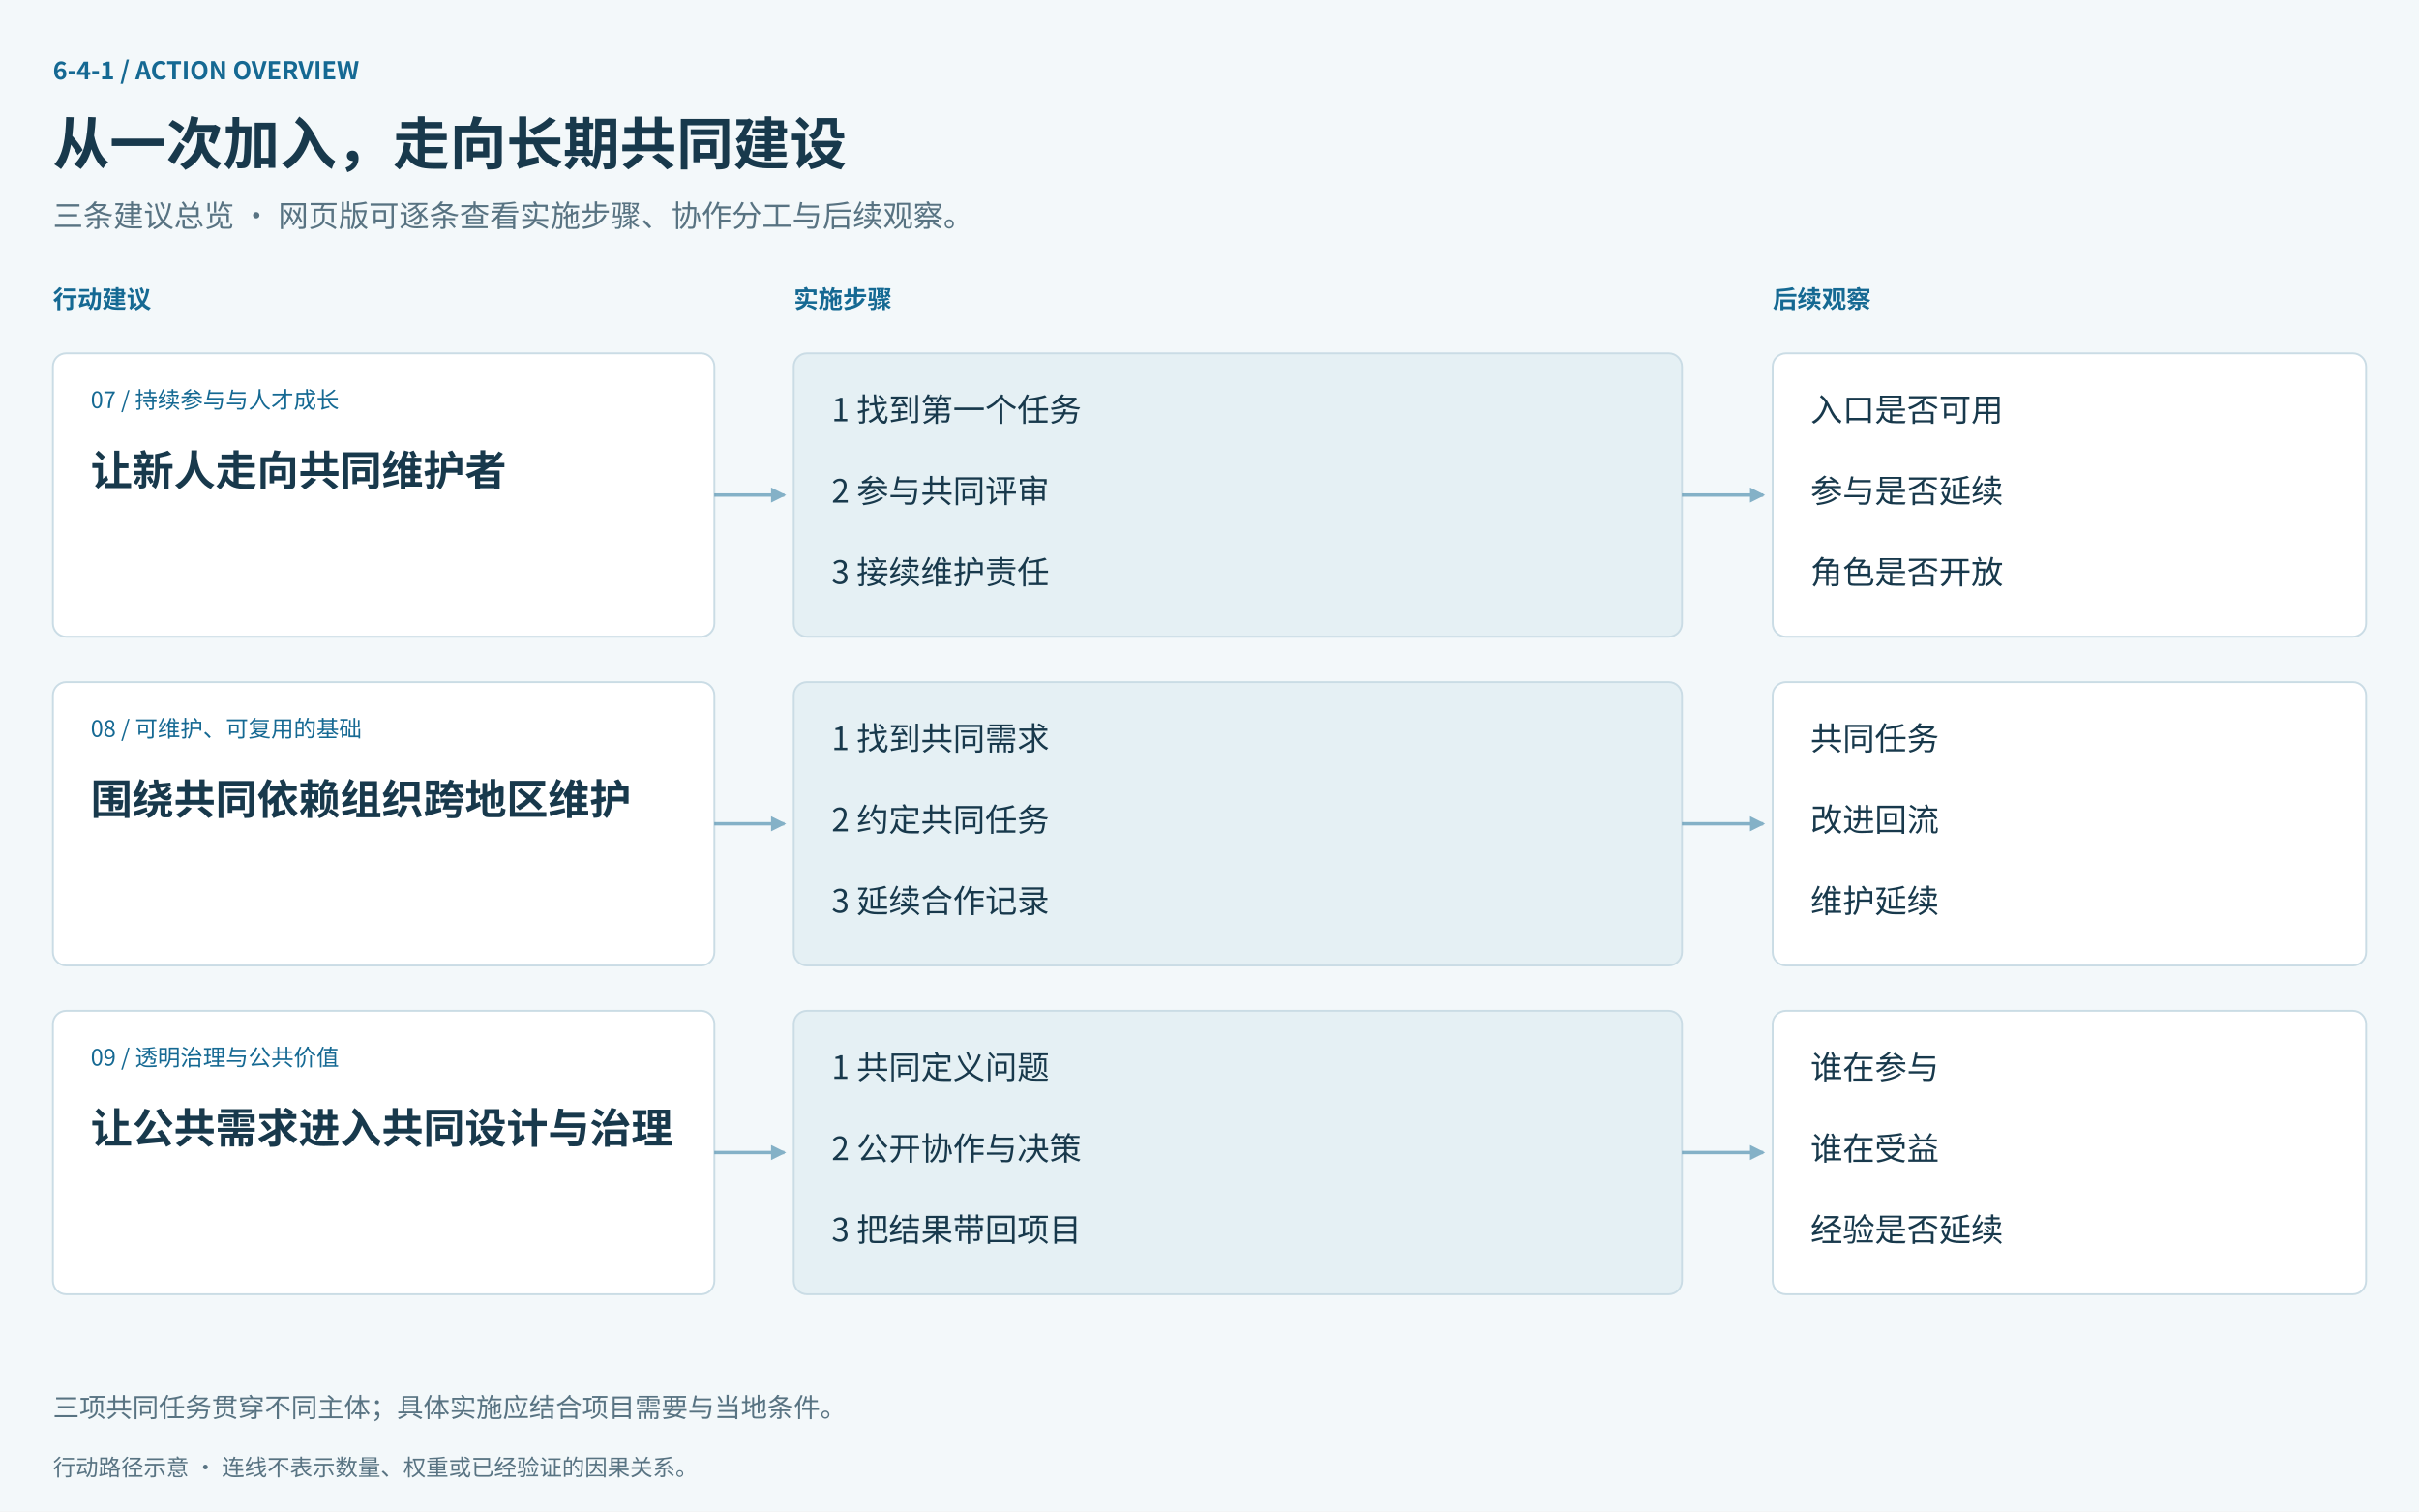
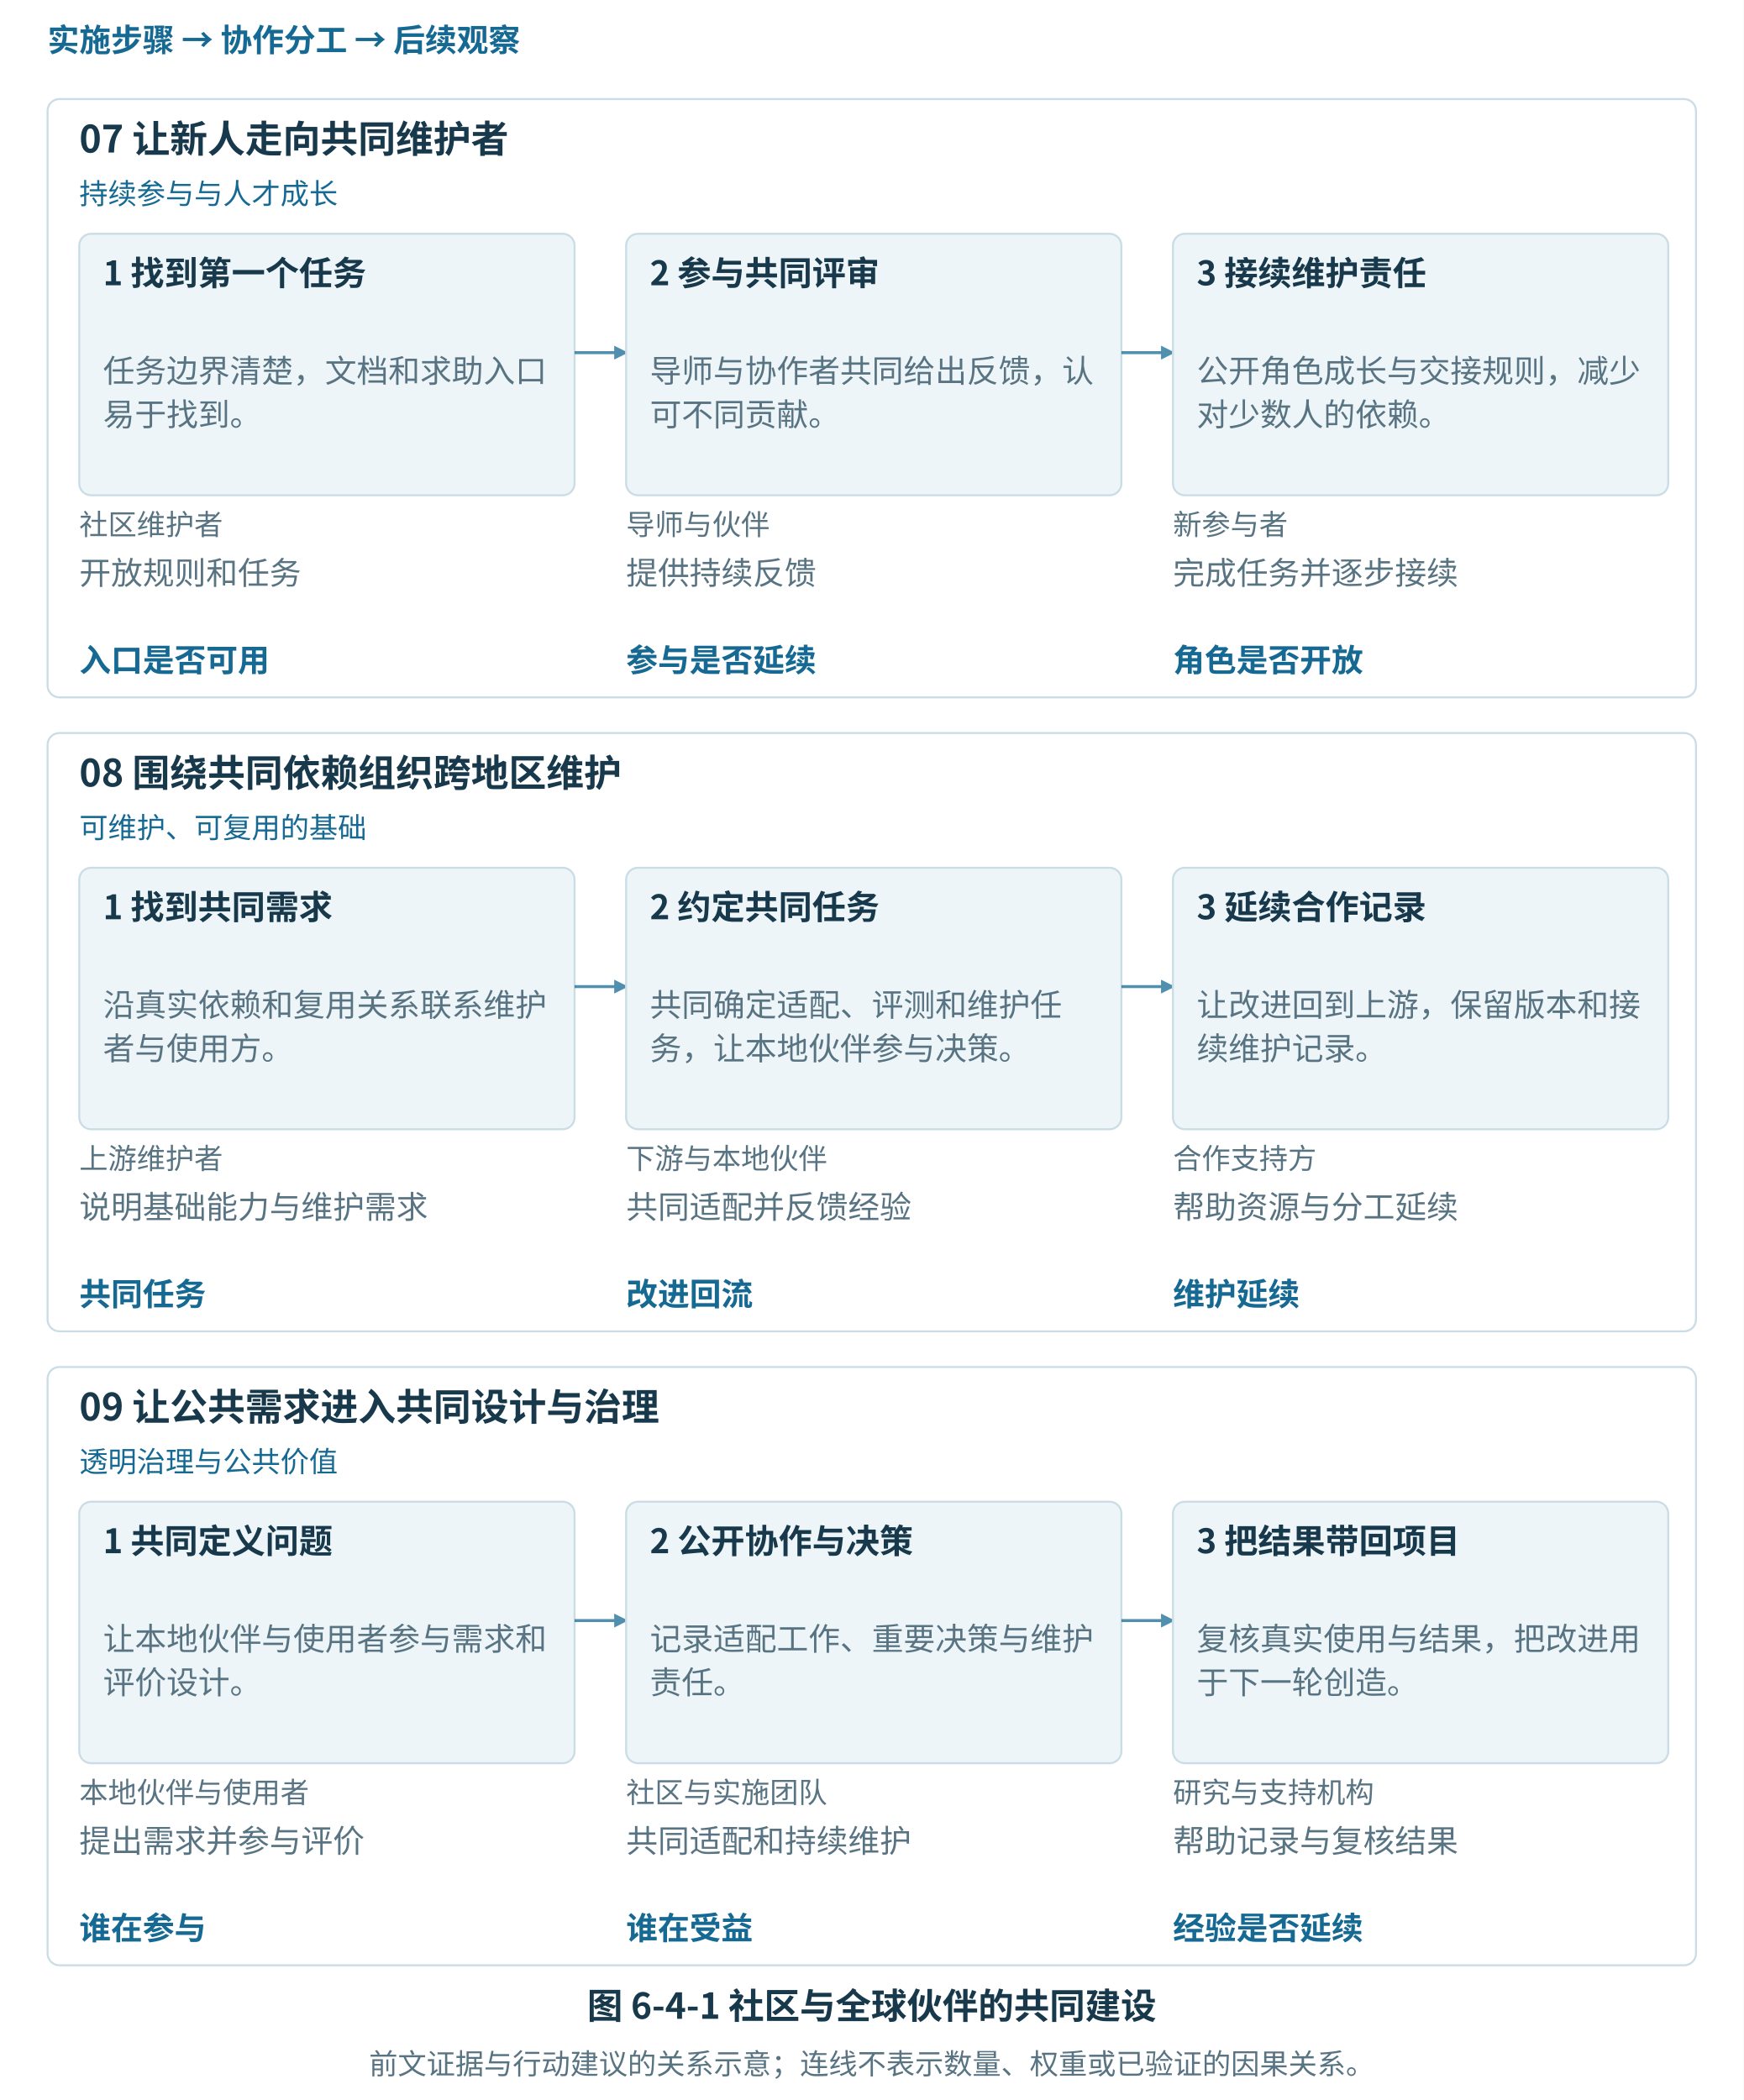
- <svg xmlns="http://www.w3.org/2000/svg" width="1280" height="800" viewBox="0 0 1280 800" role="img">
-   <rect width="1280" height="800" fill="#f3f8fa" />
+ <svg xmlns="http://www.w3.org/2000/svg" width="880" height="1060" viewBox="0 0 880 1060" role="img">
  <defs>
-     <marker id="arrow" markerWidth="8" markerHeight="8" refX="7" refY="4" orient="auto" markerUnits="userSpaceOnUse">
-       <path d="M0 0L8 4L0 8" fill="#156993" />
+     <marker id="arrow" markerWidth="7" markerHeight="7" refX="6" refY="3.5" orient="auto" markerUnits="userSpaceOnUse">
+       <path d="M0 0L7 3.5L0 7" fill="#156993" />
    </marker>
  </defs>
+   <rect width="880" height="1060" fill="#ffffff" />
  <g font-family="Noto Sans CJK SC,Arial,sans-serif" fill="#18394c">
-     <text x="28" y="42" font-size="13" font-weight="600" fill="#156993">6-4-1 / ACTION OVERVIEW</text>
-     <text x="28" y="87" font-size="30" font-weight="600" fill="#18394c">从一次加入，走向长期共同建设</text>
-     <text x="28" y="120" font-size="16" font-weight="400" fill="#587382">三条建议总览 · 网页版可逐条查看实施步骤、协作分工与后续观察。</text>
-     <text x="28" y="163" font-size="13" font-weight="600" fill="#156993">行动建议</text>
-     <text x="420" y="163" font-size="13" font-weight="600" fill="#156993">实施步骤</text>
-     <text x="938" y="163" font-size="13" font-weight="600" fill="#156993">后续观察</text>
-     <rect x="28" y="187" width="350" height="150" rx="7" fill="#fff" stroke="#cadce5" />
-     <text x="48" y="216" font-size="12" font-weight="400" fill="#156993">07 / 持续参与与人才成长</text>
-     <text x="48" y="257" font-size="22" font-weight="600" fill="#18394c">让新人走向共同维护者</text>
-     <path d="M378 262H415" stroke="#156993" stroke-width="1.8" fill="none" opacity="0.5" marker-end="url(#arrow)" />
-     <rect x="420" y="187" width="470" height="150" rx="7" fill="#e5f0f4" stroke="#cadce5" />
-     <text x="440" y="223" font-size="17" font-weight="400" fill="#18394c">1  找到第一个任务</text>
-     <text x="440" y="266" font-size="17" font-weight="400" fill="#18394c">2  参与共同评审</text>
-     <text x="440" y="309" font-size="17" font-weight="400" fill="#18394c">3  接续维护责任</text>
-     <path d="M890 262H933" stroke="#156993" stroke-width="1.8" fill="none" opacity="0.5" marker-end="url(#arrow)" />
-     <rect x="938" y="187" width="314" height="150" rx="7" fill="#fff" stroke="#cadce5" />
-     <text x="958" y="223" font-size="17" font-weight="400" fill="#18394c">入口是否可用</text>
-     <text x="958" y="266" font-size="17" font-weight="400" fill="#18394c">参与是否延续</text>
-     <text x="958" y="309" font-size="17" font-weight="400" fill="#18394c">角色是否开放</text>
-     <rect x="28" y="361" width="350" height="150" rx="7" fill="#fff" stroke="#cadce5" />
-     <text x="48" y="390" font-size="12" font-weight="400" fill="#156993">08 / 可维护、可复用的基础</text>
-     <text x="48" y="431" font-size="22" font-weight="600" fill="#18394c">围绕共同依赖组织跨地区维护</text>
-     <path d="M378 436H415" stroke="#156993" stroke-width="1.8" fill="none" opacity="0.5" marker-end="url(#arrow)" />
-     <rect x="420" y="361" width="470" height="150" rx="7" fill="#e5f0f4" stroke="#cadce5" />
-     <text x="440" y="397" font-size="17" font-weight="400" fill="#18394c">1  找到共同需求</text>
-     <text x="440" y="440" font-size="17" font-weight="400" fill="#18394c">2  约定共同任务</text>
-     <text x="440" y="483" font-size="17" font-weight="400" fill="#18394c">3  延续合作记录</text>
-     <path d="M890 436H933" stroke="#156993" stroke-width="1.8" fill="none" opacity="0.5" marker-end="url(#arrow)" />
-     <rect x="938" y="361" width="314" height="150" rx="7" fill="#fff" stroke="#cadce5" />
-     <text x="958" y="397" font-size="17" font-weight="400" fill="#18394c">共同任务</text>
-     <text x="958" y="440" font-size="17" font-weight="400" fill="#18394c">改进回流</text>
-     <text x="958" y="483" font-size="17" font-weight="400" fill="#18394c">维护延续</text>
-     <rect x="28" y="535" width="350" height="150" rx="7" fill="#fff" stroke="#cadce5" />
-     <text x="48" y="564" font-size="12" font-weight="400" fill="#156993">09 / 透明治理与公共价值</text>
-     <text x="48" y="605" font-size="22" font-weight="600" fill="#18394c">让公共需求进入共同设计与治理</text>
-     <path d="M378 610H415" stroke="#156993" stroke-width="1.8" fill="none" opacity="0.5" marker-end="url(#arrow)" />
-     <rect x="420" y="535" width="470" height="150" rx="7" fill="#e5f0f4" stroke="#cadce5" />
-     <text x="440" y="571" font-size="17" font-weight="400" fill="#18394c">1  共同定义问题</text>
-     <text x="440" y="614" font-size="17" font-weight="400" fill="#18394c">2  公开协作与决策</text>
-     <text x="440" y="657" font-size="17" font-weight="400" fill="#18394c">3  把结果带回项目</text>
-     <path d="M890 610H933" stroke="#156993" stroke-width="1.8" fill="none" opacity="0.5" marker-end="url(#arrow)" />
-     <rect x="938" y="535" width="314" height="150" rx="7" fill="#fff" stroke="#cadce5" />
-     <text x="958" y="571" font-size="17" font-weight="400" fill="#18394c">谁在参与</text>
-     <text x="958" y="614" font-size="17" font-weight="400" fill="#18394c">谁在受益</text>
-     <text x="958" y="657" font-size="17" font-weight="400" fill="#18394c">经验是否延续</text>
-     <text x="28" y="750" font-size="14" font-weight="400" fill="#587382">三项共同任务贯穿不同主体；具体实施应结合项目需要与当地条件。</text>
-     <text x="28" y="781" font-size="12" font-weight="400" fill="#587382">行动路径示意 · 连线不表示数量、权重或已经验证的因果关系。</text>
+     <text x="24" y="26" text-anchor="start" font-size="16" font-weight="600" fill="#156993">实施步骤 → 协作分工 → 后续观察</text>
+     <rect x="24" y="50" width="832" height="302" rx="6" fill="#ffffff" stroke="#cadce5" />
+     <text x="40" y="77" text-anchor="start" font-size="19" font-weight="600" fill="#18394c">07  让新人走向共同维护者</text>
+     <text x="40" y="103" text-anchor="start" font-size="14.5" font-weight="400" fill="#156993">持续参与与人才成长</text>
+     <rect x="40" y="118" width="250" height="132" rx="6" fill="#edf5f8" stroke="#cadce5" />
+     <text x="52" y="144" text-anchor="start" font-size="17" font-weight="600" fill="#18394c">1  找到第一个任务</text>
+     <text x="52" y="193" text-anchor="start" font-size="16" font-weight="400" fill="#587382">任务边界清楚，文档和求助入口</text>
+     <text x="52" y="215" text-anchor="start" font-size="16" font-weight="400" fill="#587382">易于找到。</text>
+     <path d="M290 178H316" stroke="#156993" stroke-width="1.5" fill="none" opacity="0.75" marker-end="url(#arrow)" />
+     <text x="40" y="270" text-anchor="start" font-size="14.5" font-weight="400" fill="#587382">社区维护者</text>
+     <text x="40" y="295" text-anchor="start" font-size="16" font-weight="400" fill="#587382">开放规则和任务</text>
+     <text x="40" y="339" text-anchor="start" font-size="16" font-weight="600" fill="#156993">入口是否可用</text>
+     <rect x="316" y="118" width="250" height="132" rx="6" fill="#edf5f8" stroke="#cadce5" />
+     <text x="328" y="144" text-anchor="start" font-size="17" font-weight="600" fill="#18394c">2  参与共同评审</text>
+     <text x="328" y="193" text-anchor="start" font-size="16" font-weight="400" fill="#587382">导师与协作者共同给出反馈，认</text>
+     <text x="328" y="215" text-anchor="start" font-size="16" font-weight="400" fill="#587382">可不同贡献。</text>
+     <path d="M566 178H592" stroke="#156993" stroke-width="1.5" fill="none" opacity="0.75" marker-end="url(#arrow)" />
+     <text x="316" y="270" text-anchor="start" font-size="14.5" font-weight="400" fill="#587382">导师与伙伴</text>
+     <text x="316" y="295" text-anchor="start" font-size="16" font-weight="400" fill="#587382">提供持续反馈</text>
+     <text x="316" y="339" text-anchor="start" font-size="16" font-weight="600" fill="#156993">参与是否延续</text>
+     <rect x="592" y="118" width="250" height="132" rx="6" fill="#edf5f8" stroke="#cadce5" />
+     <text x="604" y="144" text-anchor="start" font-size="17" font-weight="600" fill="#18394c">3  接续维护责任</text>
+     <text x="604" y="193" text-anchor="start" font-size="16" font-weight="400" fill="#587382">公开角色成长与交接规则，减少</text>
+     <text x="604" y="215" text-anchor="start" font-size="16" font-weight="400" fill="#587382">对少数人的依赖。</text>
+     <text x="592" y="270" text-anchor="start" font-size="14.5" font-weight="400" fill="#587382">新参与者</text>
+     <text x="592" y="295" text-anchor="start" font-size="16" font-weight="400" fill="#587382">完成任务并逐步接续</text>
+     <text x="592" y="339" text-anchor="start" font-size="16" font-weight="600" fill="#156993">角色是否开放</text>
+     <rect x="24" y="370" width="832" height="302" rx="6" fill="#ffffff" stroke="#cadce5" />
+     <text x="40" y="397" text-anchor="start" font-size="19" font-weight="600" fill="#18394c">08  围绕共同依赖组织跨地区维护</text>
+     <text x="40" y="423" text-anchor="start" font-size="14.5" font-weight="400" fill="#156993">可维护、可复用的基础</text>
+     <rect x="40" y="438" width="250" height="132" rx="6" fill="#edf5f8" stroke="#cadce5" />
+     <text x="52" y="464" text-anchor="start" font-size="17" font-weight="600" fill="#18394c">1  找到共同需求</text>
+     <text x="52" y="513" text-anchor="start" font-size="16" font-weight="400" fill="#587382">沿真实依赖和复用关系联系维护</text>
+     <text x="52" y="535" text-anchor="start" font-size="16" font-weight="400" fill="#587382">者与使用方。</text>
+     <path d="M290 498H316" stroke="#156993" stroke-width="1.5" fill="none" opacity="0.75" marker-end="url(#arrow)" />
+     <text x="40" y="590" text-anchor="start" font-size="14.5" font-weight="400" fill="#587382">上游维护者</text>
+     <text x="40" y="615" text-anchor="start" font-size="16" font-weight="400" fill="#587382">说明基础能力与维护需求</text>
+     <text x="40" y="659" text-anchor="start" font-size="16" font-weight="600" fill="#156993">共同任务</text>
+     <rect x="316" y="438" width="250" height="132" rx="6" fill="#edf5f8" stroke="#cadce5" />
+     <text x="328" y="464" text-anchor="start" font-size="17" font-weight="600" fill="#18394c">2  约定共同任务</text>
+     <text x="328" y="513" text-anchor="start" font-size="16" font-weight="400" fill="#587382">共同确定适配、评测和维护任</text>
+     <text x="328" y="535" text-anchor="start" font-size="16" font-weight="400" fill="#587382">务，让本地伙伴参与决策。</text>
+     <path d="M566 498H592" stroke="#156993" stroke-width="1.5" fill="none" opacity="0.75" marker-end="url(#arrow)" />
+     <text x="316" y="590" text-anchor="start" font-size="14.5" font-weight="400" fill="#587382">下游与本地伙伴</text>
+     <text x="316" y="615" text-anchor="start" font-size="16" font-weight="400" fill="#587382">共同适配并反馈经验</text>
+     <text x="316" y="659" text-anchor="start" font-size="16" font-weight="600" fill="#156993">改进回流</text>
+     <rect x="592" y="438" width="250" height="132" rx="6" fill="#edf5f8" stroke="#cadce5" />
+     <text x="604" y="464" text-anchor="start" font-size="17" font-weight="600" fill="#18394c">3  延续合作记录</text>
+     <text x="604" y="513" text-anchor="start" font-size="16" font-weight="400" fill="#587382">让改进回到上游，保留版本和接</text>
+     <text x="604" y="535" text-anchor="start" font-size="16" font-weight="400" fill="#587382">续维护记录。</text>
+     <text x="592" y="590" text-anchor="start" font-size="14.5" font-weight="400" fill="#587382">合作支持方</text>
+     <text x="592" y="615" text-anchor="start" font-size="16" font-weight="400" fill="#587382">帮助资源与分工延续</text>
+     <text x="592" y="659" text-anchor="start" font-size="16" font-weight="600" fill="#156993">维护延续</text>
+     <rect x="24" y="690" width="832" height="302" rx="6" fill="#ffffff" stroke="#cadce5" />
+     <text x="40" y="717" text-anchor="start" font-size="19" font-weight="600" fill="#18394c">09  让公共需求进入共同设计与治理</text>
+     <text x="40" y="743" text-anchor="start" font-size="14.5" font-weight="400" fill="#156993">透明治理与公共价值</text>
+     <rect x="40" y="758" width="250" height="132" rx="6" fill="#edf5f8" stroke="#cadce5" />
+     <text x="52" y="784" text-anchor="start" font-size="17" font-weight="600" fill="#18394c">1  共同定义问题</text>
+     <text x="52" y="833" text-anchor="start" font-size="16" font-weight="400" fill="#587382">让本地伙伴与使用者参与需求和</text>
+     <text x="52" y="855" text-anchor="start" font-size="16" font-weight="400" fill="#587382">评价设计。</text>
+     <path d="M290 818H316" stroke="#156993" stroke-width="1.5" fill="none" opacity="0.75" marker-end="url(#arrow)" />
+     <text x="40" y="910" text-anchor="start" font-size="14.5" font-weight="400" fill="#587382">本地伙伴与使用者</text>
+     <text x="40" y="935" text-anchor="start" font-size="16" font-weight="400" fill="#587382">提出需求并参与评价</text>
+     <text x="40" y="979" text-anchor="start" font-size="16" font-weight="600" fill="#156993">谁在参与</text>
+     <rect x="316" y="758" width="250" height="132" rx="6" fill="#edf5f8" stroke="#cadce5" />
+     <text x="328" y="784" text-anchor="start" font-size="17" font-weight="600" fill="#18394c">2  公开协作与决策</text>
+     <text x="328" y="833" text-anchor="start" font-size="16" font-weight="400" fill="#587382">记录适配工作、重要决策与维护</text>
+     <text x="328" y="855" text-anchor="start" font-size="16" font-weight="400" fill="#587382">责任。</text>
+     <path d="M566 818H592" stroke="#156993" stroke-width="1.5" fill="none" opacity="0.75" marker-end="url(#arrow)" />
+     <text x="316" y="910" text-anchor="start" font-size="14.5" font-weight="400" fill="#587382">社区与实施团队</text>
+     <text x="316" y="935" text-anchor="start" font-size="16" font-weight="400" fill="#587382">共同适配和持续维护</text>
+     <text x="316" y="979" text-anchor="start" font-size="16" font-weight="600" fill="#156993">谁在受益</text>
+     <rect x="592" y="758" width="250" height="132" rx="6" fill="#edf5f8" stroke="#cadce5" />
+     <text x="604" y="784" text-anchor="start" font-size="17" font-weight="600" fill="#18394c">3  把结果带回项目</text>
+     <text x="604" y="833" text-anchor="start" font-size="16" font-weight="400" fill="#587382">复核真实使用与结果，把改进用</text>
+     <text x="604" y="855" text-anchor="start" font-size="16" font-weight="400" fill="#587382">于下一轮创造。</text>
+     <text x="592" y="910" text-anchor="start" font-size="14.5" font-weight="400" fill="#587382">研究与支持机构</text>
+     <text x="592" y="935" text-anchor="start" font-size="16" font-weight="400" fill="#587382">帮助记录与复核结果</text>
+     <text x="592" y="979" text-anchor="start" font-size="16" font-weight="600" fill="#156993">经验是否延续</text>
+     <text x="440" y="1019" text-anchor="middle" font-size="18" font-weight="600" fill="#18394c">图 6-4-1 社区与全球伙伴的共同建设</text>
+     <text x="440" y="1047" text-anchor="middle" font-size="14.5" font-weight="400" fill="#587382">前文证据与行动建议的关系示意；连线不表示数量、权重或已验证的因果关系。</text>
  </g>
</svg>
